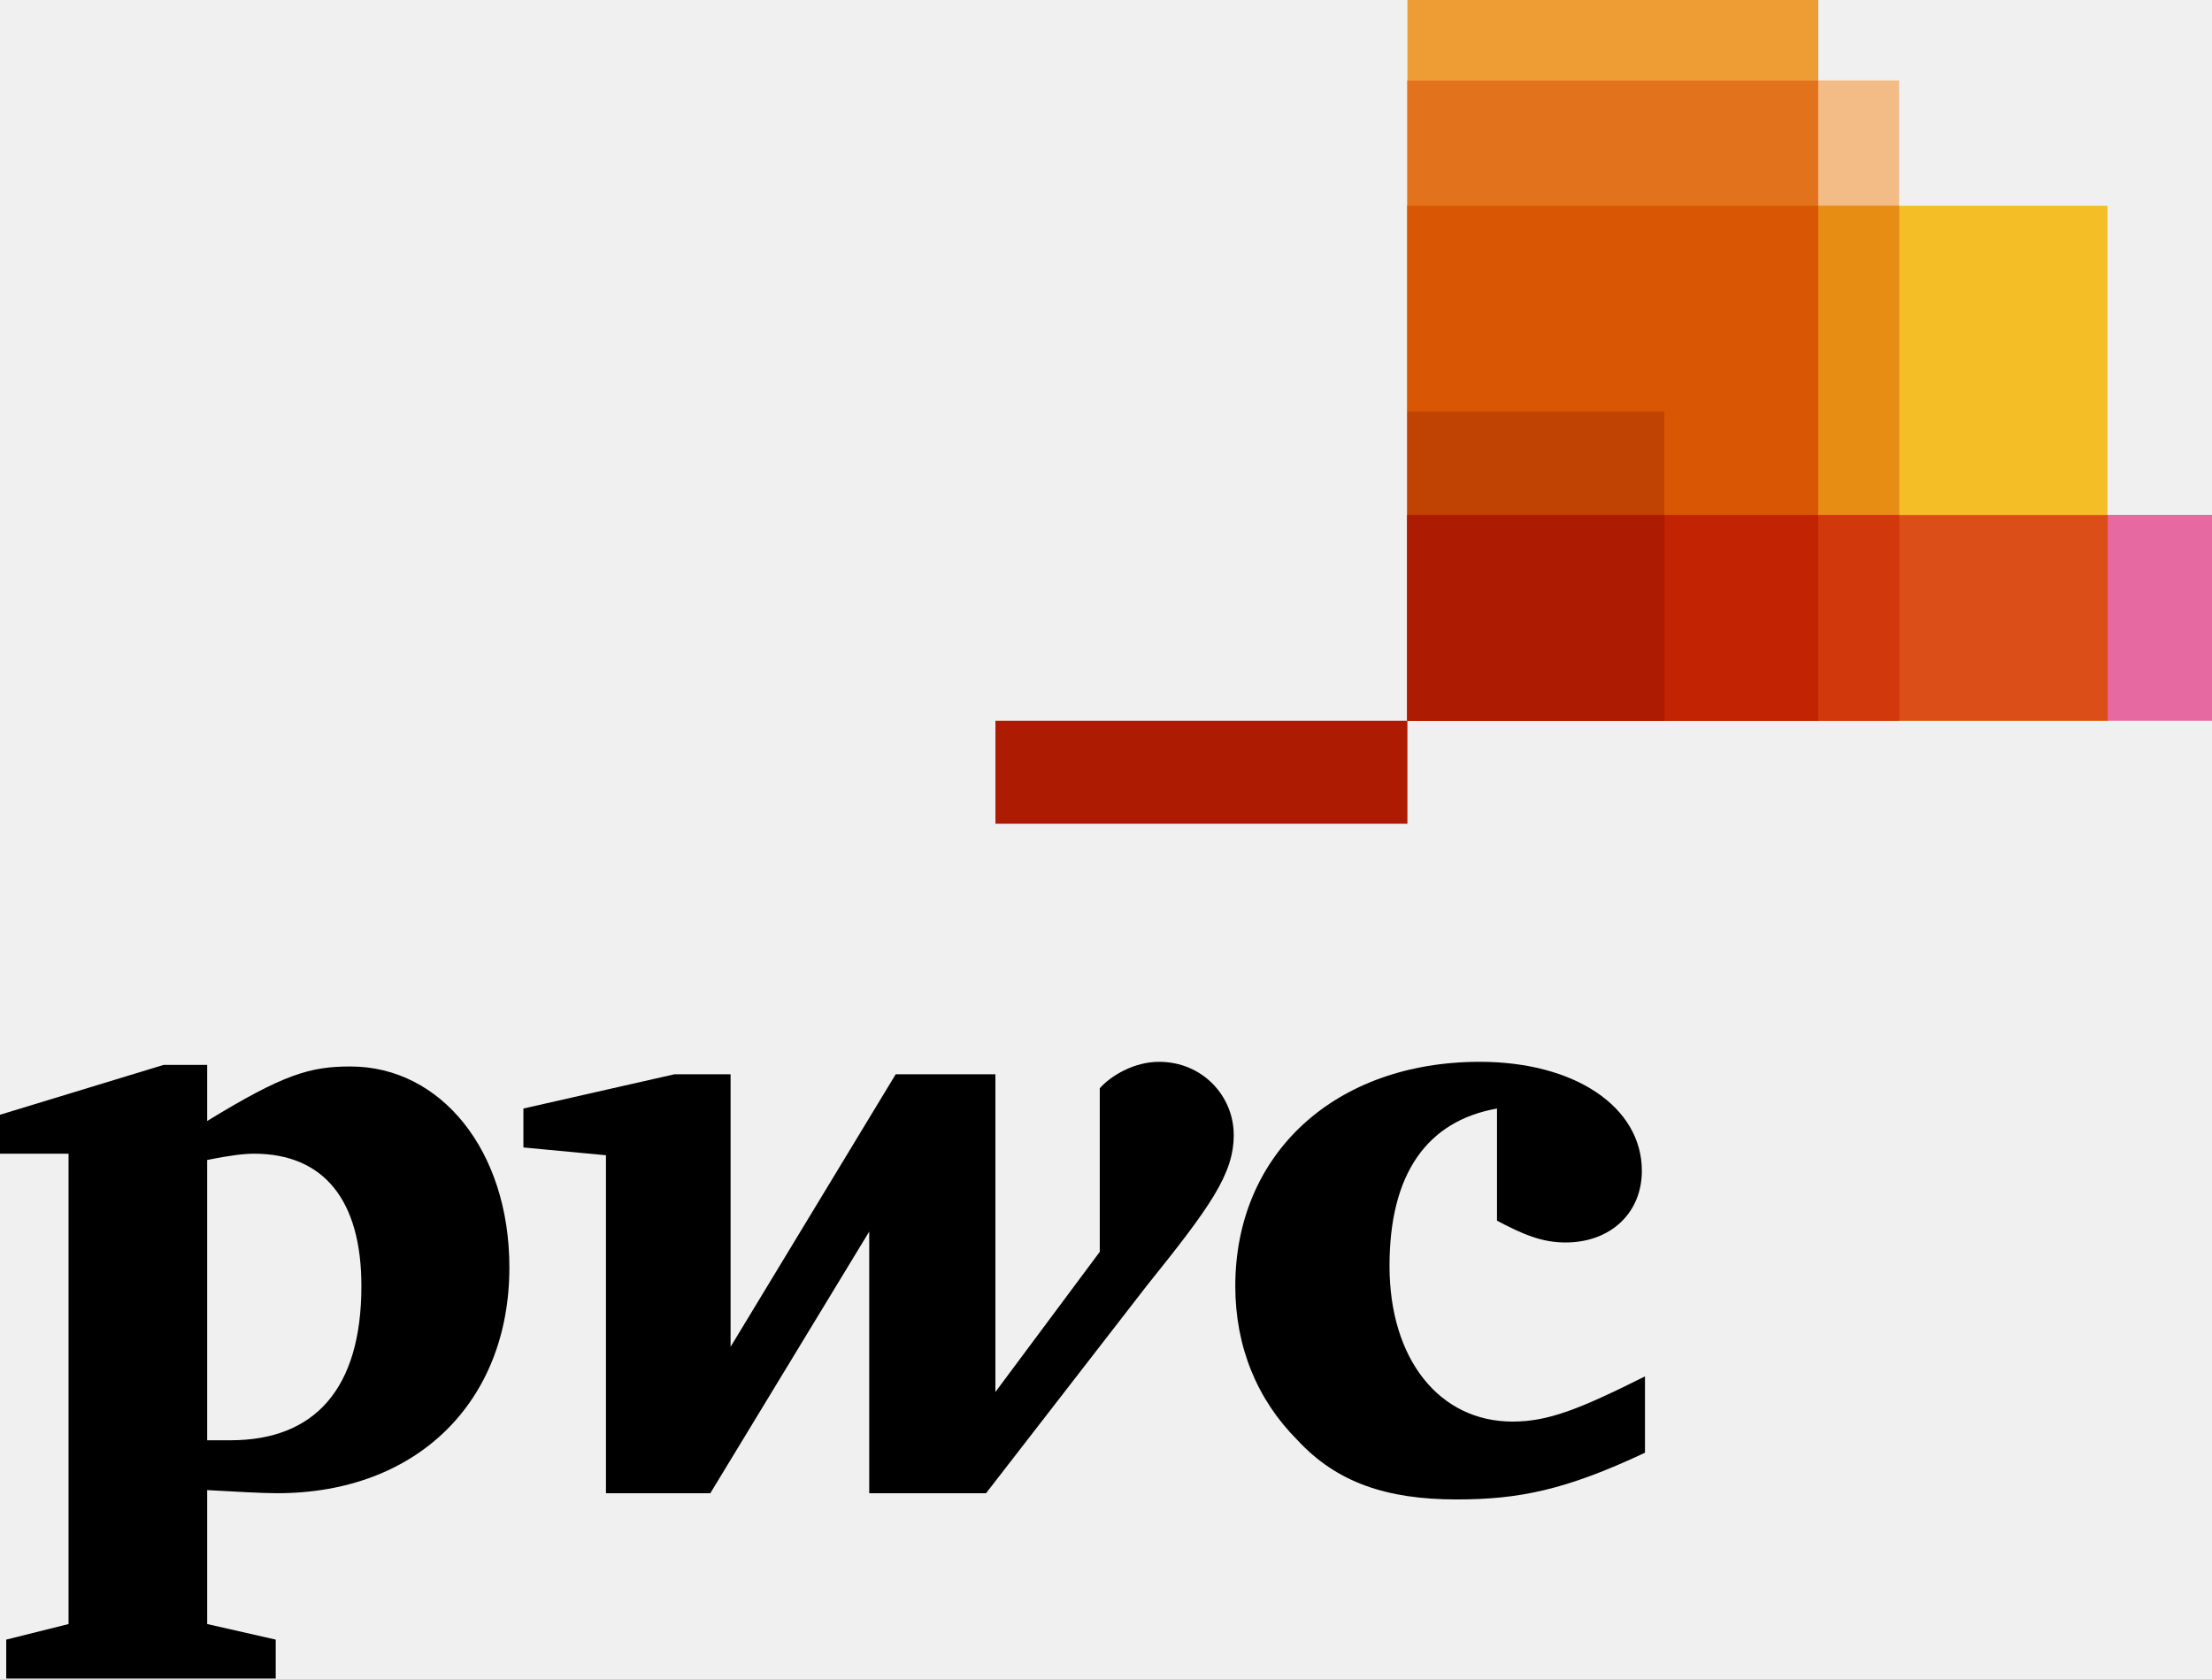
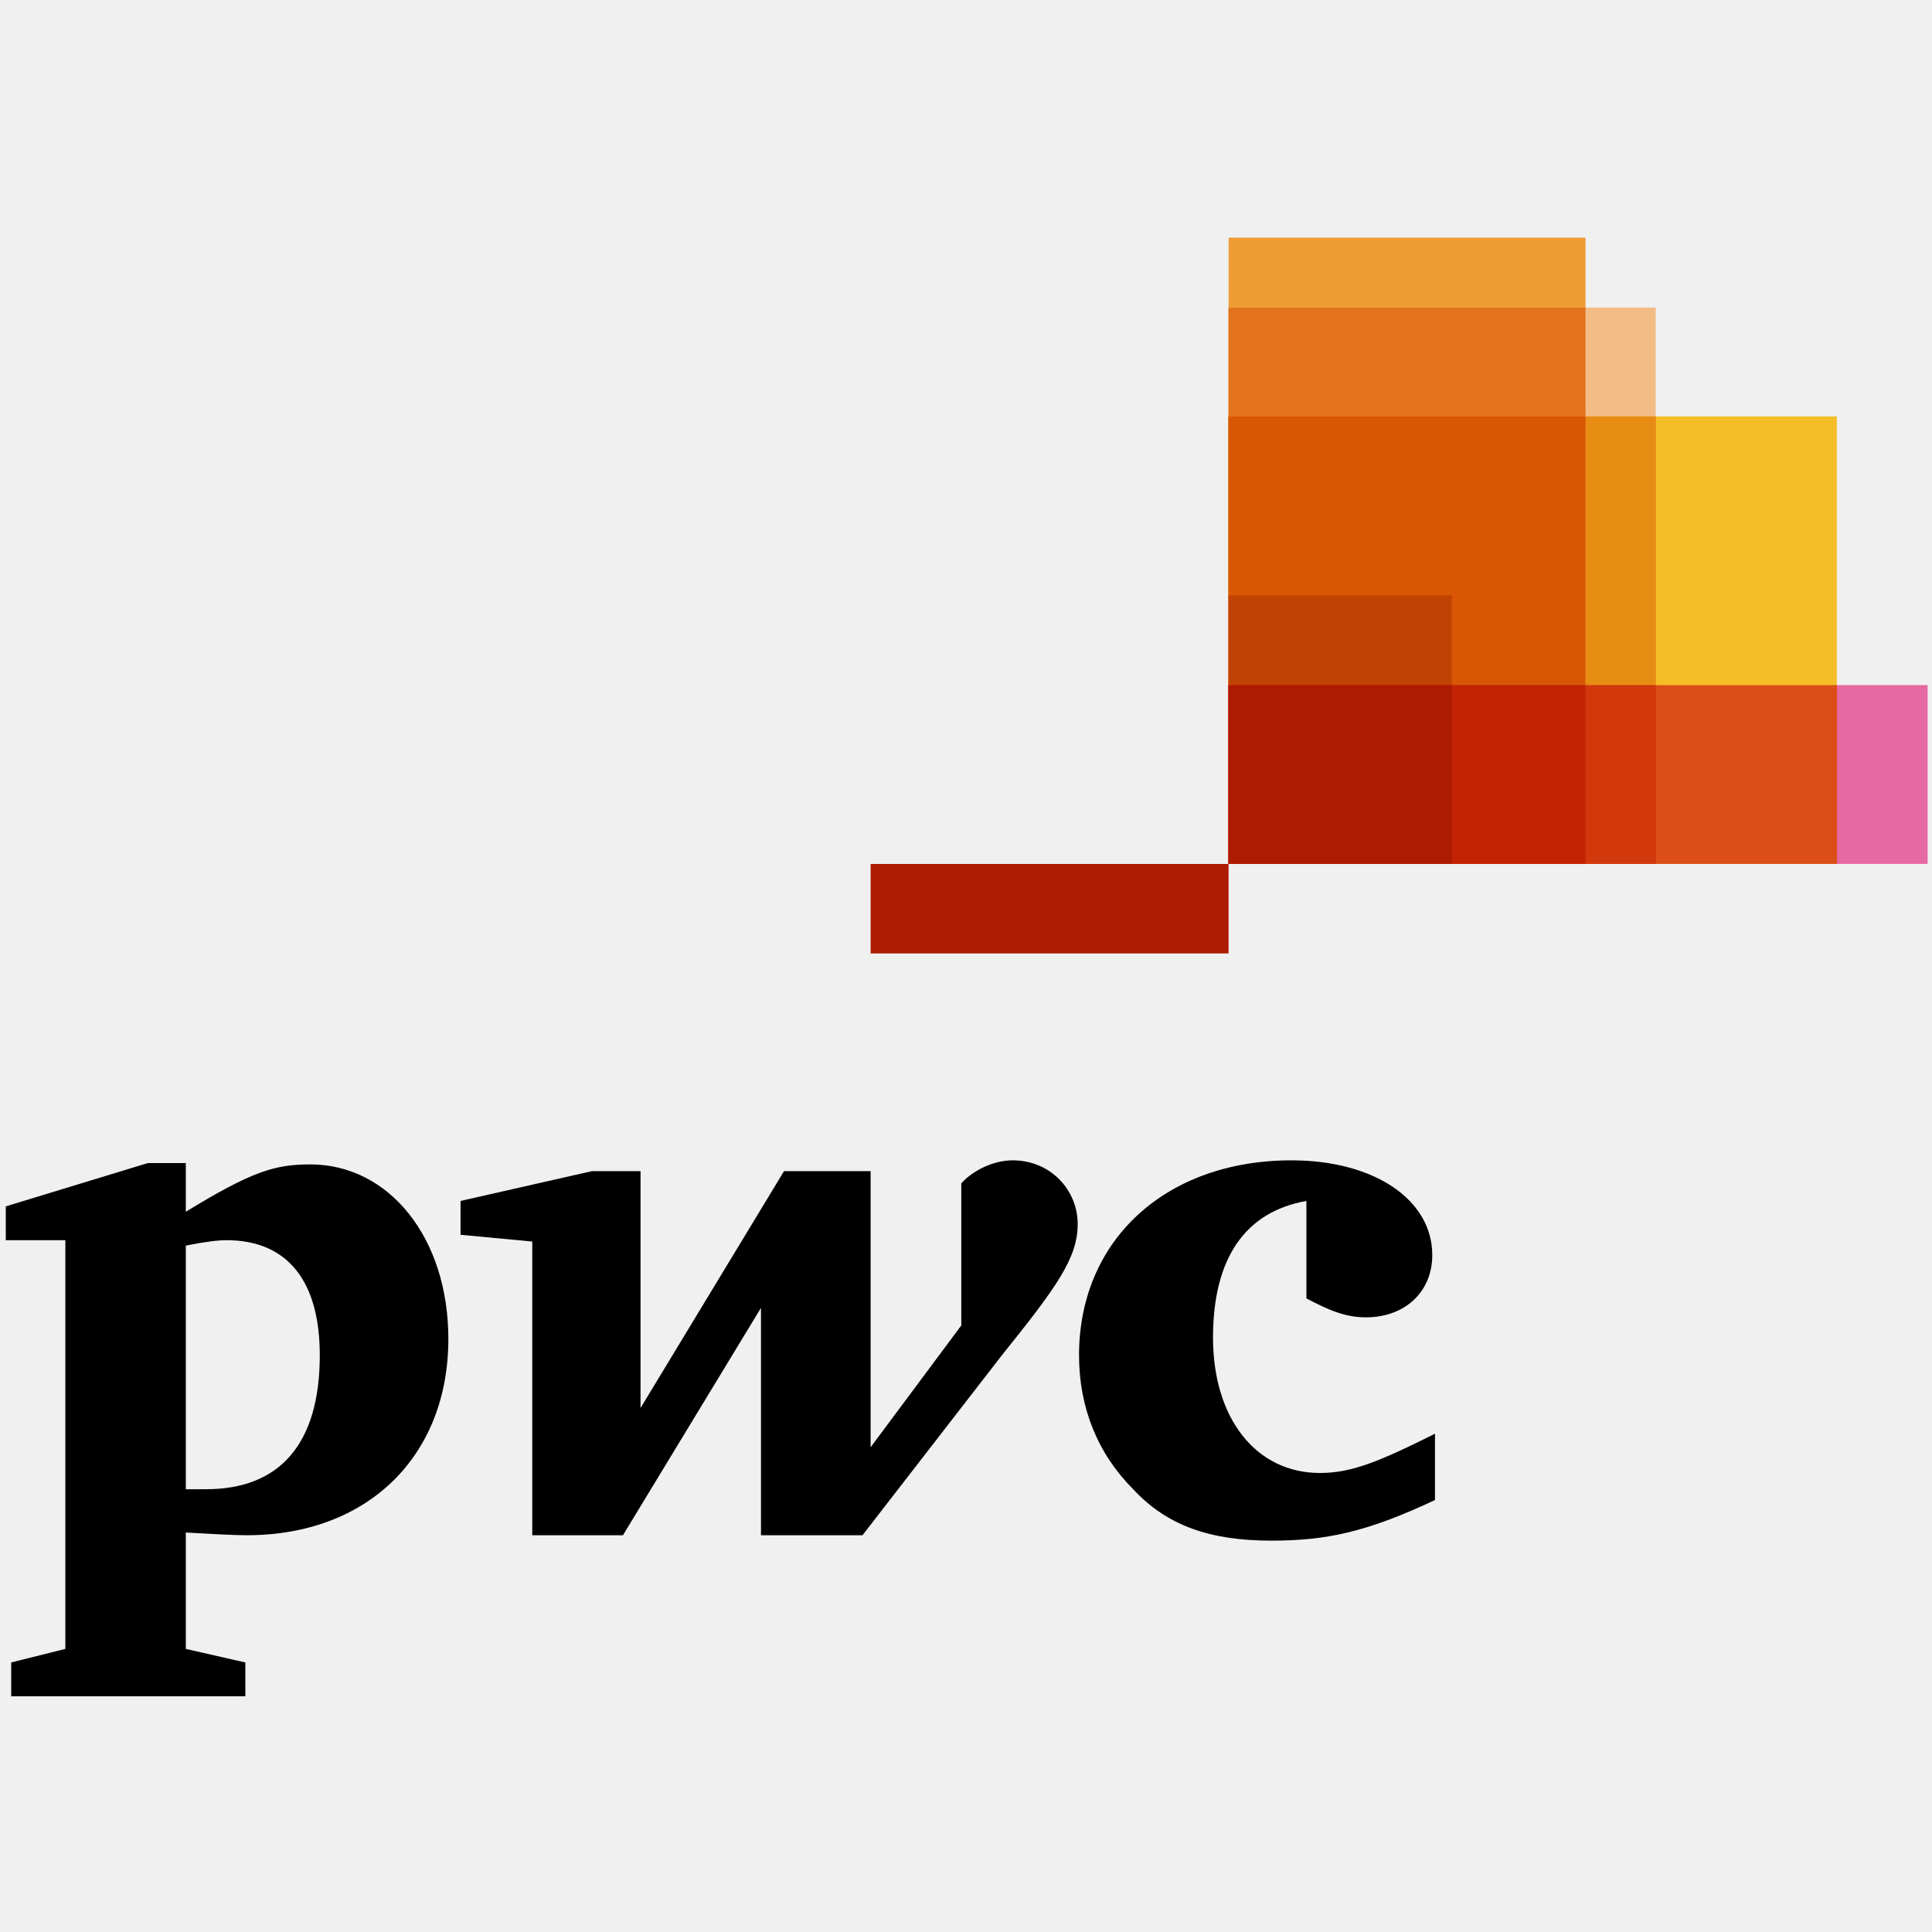
- <svg xmlns="http://www.w3.org/2000/svg" version="1.1" width="1000" height="758.995" id="svg2">
-   <defs id="defs4">
-     <clipPath id="clipPath2940">
-       <path d="m 104.072,244.53 13.958,0 0,-16.389 -13.958,0 0,16.389 z" id="path2942" />
-     </clipPath>
-     <clipPath id="clipPath2926">
-       <path d="m 104.072,254.114 34.584,0 0,-25.973 -34.584,0 0,25.973 z" id="path2928" />
-     </clipPath>
-     <clipPath id="clipPath2912">
-       <path d="m 104.072,263.695 21.122,0 0,-35.554 -21.122,0 0,35.554 z" id="path2914" />
-     </clipPath>
-     <clipPath id="clipPath2898">
-       <path d="m 104.072,259.95 24.884,0 0,-31.809 -24.884,0 0,31.809 z" id="path2900" />
-     </clipPath>
-     <clipPath id="clipPath2884">
-       <path d="m 104.072,239.726 39.448,0 0,-11.585 -39.448,0 0,11.585 z" id="path2886" />
-     </clipPath>
-     <clipPath id="clipPath2872">
-       <path d="m 0,0 595.276,0 0,841.89 L 0,841.89 0,0 z" id="path2874" />
-     </clipPath>
-     <clipPath id="clipPath2852">
-       <path d="m 39.118,37.134 28.126,0 0,26.954 -28.126,0 0,-26.954 z" id="path2854" />
-     </clipPath>
-     <clipPath id="clipPath4109">
-       <path d="m 104.072,244.53 13.958,0 0,-16.389 -13.958,0 0,16.389 z" id="path4111" />
-     </clipPath>
-     <clipPath id="clipPath4095">
-       <path d="m 104.072,254.114 34.584,0 0,-25.973 -34.584,0 0,25.973 z" id="path4097" />
-     </clipPath>
-     <clipPath id="clipPath4081">
-       <path d="m 104.072,263.695 21.122,0 0,-35.554 -21.122,0 0,35.554 z" id="path4083" />
-     </clipPath>
-     <clipPath id="clipPath4067">
-       <path d="m 104.072,259.95 24.884,0 0,-31.809 -24.884,0 0,31.809 z" id="path4069" />
-     </clipPath>
-     <clipPath id="clipPath4053">
-       <path d="m 104.072,239.726 39.448,0 0,-11.585 -39.448,0 0,11.585 z" id="path4055" />
-     </clipPath>
-     <clipPath id="clipPath4041">
-       <path d="m 0,0 595.276,0 0,841.89 L 0,841.89 0,0 z" id="path4043" />
-     </clipPath>
-     <clipPath id="clipPath4021">
-       <path d="m 39.118,37.134 28.126,0 0,26.954 -28.126,0 0,-26.954 z" id="path4023" />
-     </clipPath>
-     <clipPath id="clipPath4041-7">
-       <path d="m 0,0 595.276,0 0,841.89 L 0,841.89 0,0 z" id="path4043-1" />
-     </clipPath>
-     <clipPath id="clipPath4053-7">
-       <path d="m 104.072,239.726 39.448,0 0,-11.585 -39.448,0 0,11.585 z" id="path4055-7" />
-     </clipPath>
-     <clipPath id="clipPath4067-7">
-       <path d="m 104.072,259.95 24.884,0 0,-31.809 -24.884,0 0,31.809 z" id="path4069-7" />
-     </clipPath>
-     <clipPath id="clipPath4081-3">
-       <path d="m 104.072,263.695 21.122,0 0,-35.554 -21.122,0 0,35.554 z" id="path4083-3" />
-     </clipPath>
-     <clipPath id="clipPath4095-5">
-       <path d="m 104.072,254.114 34.584,0 0,-25.973 -34.584,0 0,25.973 z" id="path4097-9" />
-     </clipPath>
-     <clipPath id="clipPath4109-9">
-       <path d="m 104.072,244.53 13.958,0 0,-16.389 -13.958,0 0,16.389 z" id="path4111-8" />
+ <svg xmlns="http://www.w3.org/2000/svg" width="1000" height="1000" viewBox="0 0 1000 1000" fill="none">
+   <g clip-path="url(#clip0_702_11304)">
+     <path d="M997.73 447.185H635.911V354.576H997.73V447.185Z" fill="#E669A2" />
+     <path d="M950.734 447.185H635.911V215.561H950.734V447.185Z" fill="#F3BE26" />
+     <path d="M820.666 447.185H635.911V123H820.666V447.185Z" fill="#EE9C34" />
+     <path d="M857.014 447.185H635.911V159.174H857.014V447.185Z" fill="#F3BC87" />
+     <path d="M635.86 159.229V447.156H820.646V159.229H635.86Z" fill="#E3721C" />
+     <path d="M450.645 447.186H635.911V493.495H450.645V447.186Z" fill="#AD1B02" />
+     <path d="M635.86 215.51V447.156H857.12V215.51H635.86Z" fill="#E88D14" />
+     <path d="M635.86 215.51V447.156H820.646V215.51H635.86Z" fill="#D85604" />
+     <path d="M751.448 447.185H635.911V308.16H751.448V447.185Z" fill="#C14303" />
+     <path d="M635.86 354.643V447.156H950.841V354.643H635.86Z" fill="#DB4E18" />
+     <path d="M635.86 354.643V447.156H857.12V354.643H635.86Z" fill="#D1390D" />
+     <path d="M635.86 354.643V447.156H820.646V354.643H635.86Z" fill="#C22303" />
+     <path d="M635.86 354.643V447.156H751.563V354.643H635.86Z" fill="#AD1B02" />
+     <path d="M676.194 621.605C644.671 627.209 627.858 651.027 627.858 692.357C627.858 734.388 650.275 762.409 683.199 762.409C699.311 762.409 713.321 756.804 742.743 742.094C742.743 776.419 742.743 776.419 742.743 776.419C707.017 793.231 686.001 797.434 657.981 797.434C626.457 797.434 604.041 789.729 586.528 770.815C568.315 752.601 558.508 728.784 558.508 701.464C558.508 641.92 603.34 600.59 668.488 600.59C711.22 600.59 741.342 620.905 741.342 649.626C741.342 668.54 727.331 681.849 707.017 681.849C696.509 681.849 688.103 678.347 676.194 672.042" fill="black" />
+     <path d="M518.578 701.464C547.299 665.738 557.807 651.027 557.807 633.514C557.807 616.001 543.797 600.59 524.182 600.59C512.974 600.59 502.466 606.894 497.563 612.499C497.563 686.053 497.563 686.053 497.563 686.053C450.628 749.099 450.628 749.099 450.628 749.099C450.628 606.194 450.628 606.194 450.628 606.194C405.795 606.194 405.795 606.194 405.795 606.194C331.541 728.784 331.541 728.784 331.541 728.784C331.541 606.194 331.541 606.194 331.541 606.194C306.322 606.194 306.322 606.194 306.322 606.194C238.373 621.605 238.373 621.605 238.373 621.605C238.373 639.118 238.373 639.118 238.373 639.118C275.5 642.621 275.5 642.621 275.5 642.621C275.5 794.632 275.5 794.632 275.5 794.632C322.434 794.632 322.434 794.632 322.434 794.632C393.887 676.946 393.887 676.946 393.887 676.946C393.887 794.632 393.887 794.632 393.887 794.632C446.425 794.632 446.425 794.632 446.425 794.632" fill="black" />
+     <path d="M96.168 770.816C101.772 770.816 103.174 770.816 106.676 770.816C144.504 770.816 165.519 747.699 165.519 701.465C165.519 662.937 148.707 641.921 117.184 641.921C112.981 641.921 106.676 642.622 96.168 644.724V770.816ZM96.168 853.477C126.991 860.482 126.991 860.482 126.991 860.482C126.991 877.995 126.991 877.995 126.991 877.995C5.802 877.995 5.802 877.995 5.802 877.995C5.802 860.482 5.802 860.482 5.802 860.482C33.823 853.477 33.823 853.477 33.823 853.477C33.823 641.921 33.823 641.921 33.823 641.921C3 641.921 3 641.921 3 641.921C3 624.409 3 624.409 3 624.409C76.554 601.992 76.554 601.992 76.554 601.992C96.168 601.992 96.168 601.992 96.168 601.992C96.168 627.211 96.168 627.211 96.168 627.211C130.494 606.195 142.402 602.693 160.616 602.693C201.245 602.693 232.068 640.52 232.068 693.059C232.068 753.303 190.738 794.634 127.691 794.634C120.686 794.634 108.778 793.933 96.168 793.232" fill="black" />
+   </g>
+   <defs>
+     <clipPath id="clip0_702_11304">
+       <rect width="994.73" height="754.995" fill="white" transform="translate(3 123)" />
    </clipPath>
  </defs>
-   <path d="m 1000,325.903 -363.735,0 0,-93.1 363.735,0 0,93.1 z" id="path4061" style="fill:#e669a2;fill-opacity:1;fill-rule:nonzero;stroke:none;color:#000000;marker:none;visibility:visible;display:inline;overflow:visible;enable-background:accumulate" />
-   <path d="m 952.756,325.903 -316.491,0 0,-232.852 316.491,0 0,232.852 z" id="path4103" style="fill:#f3be26;fill-opacity:1;fill-rule:nonzero;stroke:none;color:#000000;marker:none;visibility:visible;display:inline;overflow:visible;enable-background:accumulate" />
-   <path d="m 821.998,325.903 -185.734,0 0,-325.903 185.734,0 0,325.903 z" id="path4089" style="fill:#ee9c34;fill-opacity:1;fill-rule:nonzero;stroke:none;color:#000000;marker:none;visibility:visible;display:inline;overflow:visible;enable-background:accumulate" />
-   <path d="m 858.539,325.903 -222.274,0 0,-289.537 222.274,0 0,289.537 z" id="path4075" style="fill:#f3bc87;fill-opacity:1;fill-rule:nonzero;stroke:none;color:#000000;marker:none;visibility:visible;display:inline;overflow:visible;enable-background:accumulate" />
-   <path d="m 636.213,36.421 0,289.453 185.765,0 0,-289.453 -185.765,0 z" id="path4688" style="fill:#e3721c;fill-opacity:1;fill-rule:nonzero;stroke:none;color:#000000;marker:none;visibility:visible;display:inline;overflow:visible;enable-background:accumulate" />
-   <path d="m 450.016,325.903 186.248,0 0,46.555 -186.248,0 0,-46.555 z" id="path4119" style="fill:#ad1b02;fill-opacity:1;fill-rule:nonzero;stroke:none;color:#000000;marker:none;visibility:visible;display:inline;overflow:visible;enable-background:accumulate" />
-   <path d="m 636.213,93 0,232.873 222.432,0 0,-232.873 -222.432,0 z" id="path4698" style="fill:#e88d14;fill-opacity:1;fill-rule:nonzero;stroke:none;color:#000000;marker:none;visibility:visible;display:inline;overflow:visible;enable-background:accumulate" />
-   <path d="m 636.213,93 0,232.873 185.765,0 0,-232.873 -185.765,0 z" id="path4693" style="fill:#d85604;fill-opacity:1;fill-rule:nonzero;stroke:none;color:#000000;marker:none;visibility:visible;display:inline;overflow:visible;enable-background:accumulate" />
-   <path d="m 752.414,325.903 -116.149,0 0,-139.761 116.149,0 0,139.761 z" id="path4117" style="fill:#c14303;fill-opacity:1;fill-rule:nonzero;stroke:none;color:#000000;marker:none;visibility:visible;display:inline;overflow:visible;enable-background:accumulate" />
-   <path d="m 636.213,232.87 0,93.004 316.65,0 0,-93.004 -316.65,0 z" id="path4713" style="fill:#db4e18;fill-opacity:1;fill-rule:nonzero;stroke:none;color:#000000;marker:none;visibility:visible;display:inline;overflow:visible;enable-background:accumulate" />
-   <path d="m 636.213,232.87 0,93.004 222.432,0 0,-93.004 -222.432,0 z" id="path4708" style="fill:#d1390d;fill-opacity:1;fill-rule:nonzero;stroke:none;color:#000000;marker:none;visibility:visible;display:inline;overflow:visible;enable-background:accumulate" />
-   <path d="m 636.213,232.87 0,93.004 185.765,0 0,-93.004 -185.765,0 z" id="path4703" style="fill:#c22303;fill-opacity:1;fill-rule:nonzero;stroke:none;color:#000000;marker:none;visibility:visible;display:inline;overflow:visible;enable-background:accumulate" />
-   <path d="m 636.213,232.87 0,93.004 116.315,0 0,-93.004 -116.315,0 z" id="path4625" style="fill:#ad1b02;fill-opacity:1;fill-rule:nonzero;stroke:none;color:#000000;marker:none;visibility:visible;display:inline;overflow:visible;enable-background:accumulate" />
-   <g transform="translate(-128.4989,323.7918)" id="g2925">
-     <path id="path2850" style="fill:#000000;fill-opacity:1;fill-rule:nonzero;stroke:none" d="m 805.259,177.456 c -31.69,5.634 -48.592,29.577 -48.592,71.127 0,42.254 22.535,70.423 55.634,70.423 16.197,0 30.282,-5.634 59.859,-20.423 0,34.507 0,34.507 0,34.507 -35.915,16.901 -57.042,21.127 -85.211,21.127 -31.69,0 -54.225,-7.746 -71.831,-26.761 -18.31,-18.31 -28.169,-42.254 -28.169,-69.718 0,-59.859 45.07,-101.408 110.563,-101.408 42.958,0 73.239,20.423 73.239,49.296 0,19.014 -14.085,32.394 -34.507,32.394 -10.563,0 -19.014,-3.521 -30.986,-9.859" />
-     <path id="path2852" style="fill:#000000;fill-opacity:1;fill-rule:nonzero;stroke:none" d="m 646.809,257.738 c 28.873,-35.915 39.437,-50.704 39.437,-68.31 0,-17.606 -14.085,-33.099 -33.803,-33.099 -11.268,0 -21.831,6.338 -26.761,11.972 0,73.944 0,73.944 0,73.944 -47.183,63.38 -47.183,63.38 -47.183,63.38 0,-143.662 0,-143.662 0,-143.662 -45.07,0 -45.07,0 -45.07,0 -74.648,123.239 -74.648,123.239 -74.648,123.239 0,-123.239 0,-123.239 0,-123.239 -25.352,0 -25.352,0 -25.352,0 -68.31,15.493 -68.31,15.493 -68.31,15.493 0,17.606 0,17.606 0,17.606 37.324,3.521 37.324,3.521 37.324,3.521 0,152.817 0,152.817 0,152.817 47.183,0 47.183,0 47.183,0 71.831,-118.31 71.831,-118.31 71.831,-118.31 0,118.31 0,118.31 0,118.31 52.817,0 52.817,0 52.817,0" />
-     <path id="path2862" style="fill:#000000;fill-opacity:1;fill-rule:nonzero;stroke:none" d="m 222.161,327.456 c 5.634,0 7.042,0 10.563,0 38.028,0 59.155,-23.239 59.155,-69.718 0,-38.732 -16.901,-59.859 -48.592,-59.859 -4.225,0 -10.563,0.704 -21.127,2.817 l 0,126.761 z m 0,83.099 c 30.986,7.042 30.986,7.042 30.986,7.042 0,17.606 0,17.606 0,17.606 -121.831,0 -121.831,0 -121.831,0 0,-17.606 0,-17.606 0,-17.606 28.169,-7.042 28.169,-7.042 28.169,-7.042 0,-212.676 0,-212.676 0,-212.676 -30.986,0 -30.986,0 -30.986,0 0,-17.606 0,-17.606 0,-17.606 73.944,-22.535 73.944,-22.535 73.944,-22.535 19.718,0 19.718,0 19.718,0 0,25.352 0,25.352 0,25.352 34.507,-21.127 46.479,-24.648 64.789,-24.648 40.845,0 71.831,38.028 71.831,90.845 0,60.563 -41.549,102.113 -104.93,102.113 -7.042,0 -19.014,-0.704 -31.69,-1.408" />
-   </g>
</svg>
